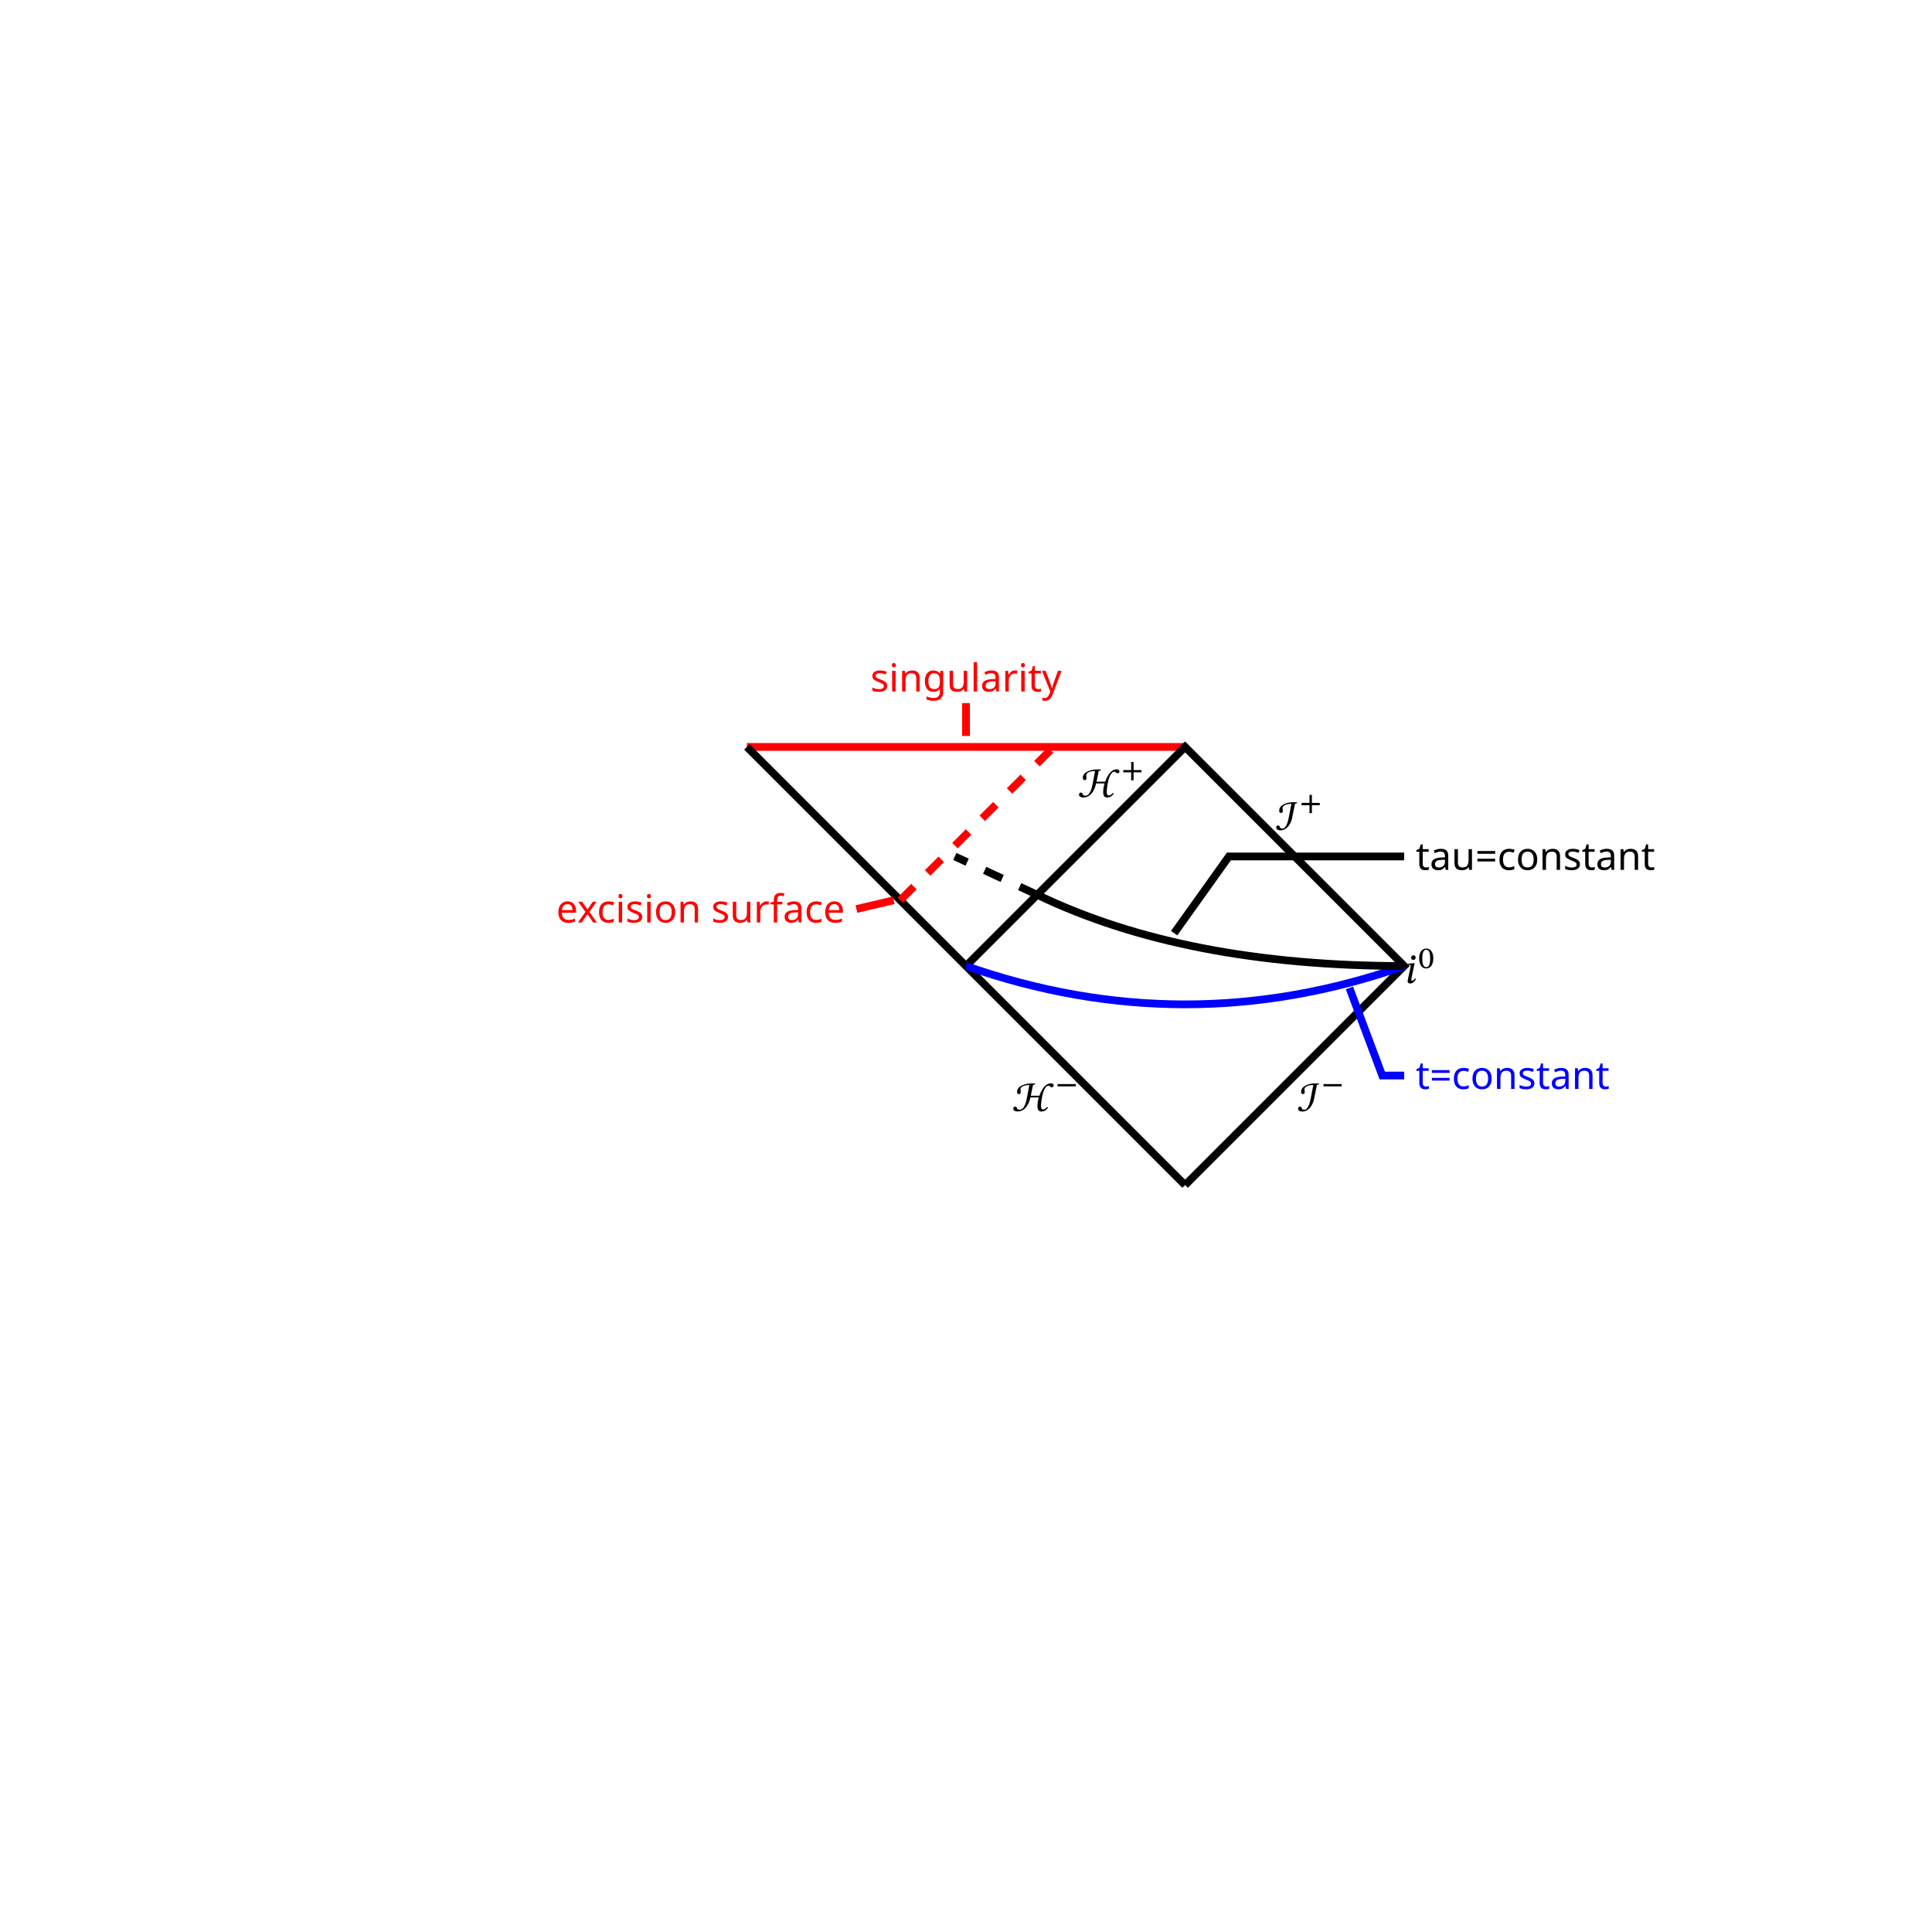
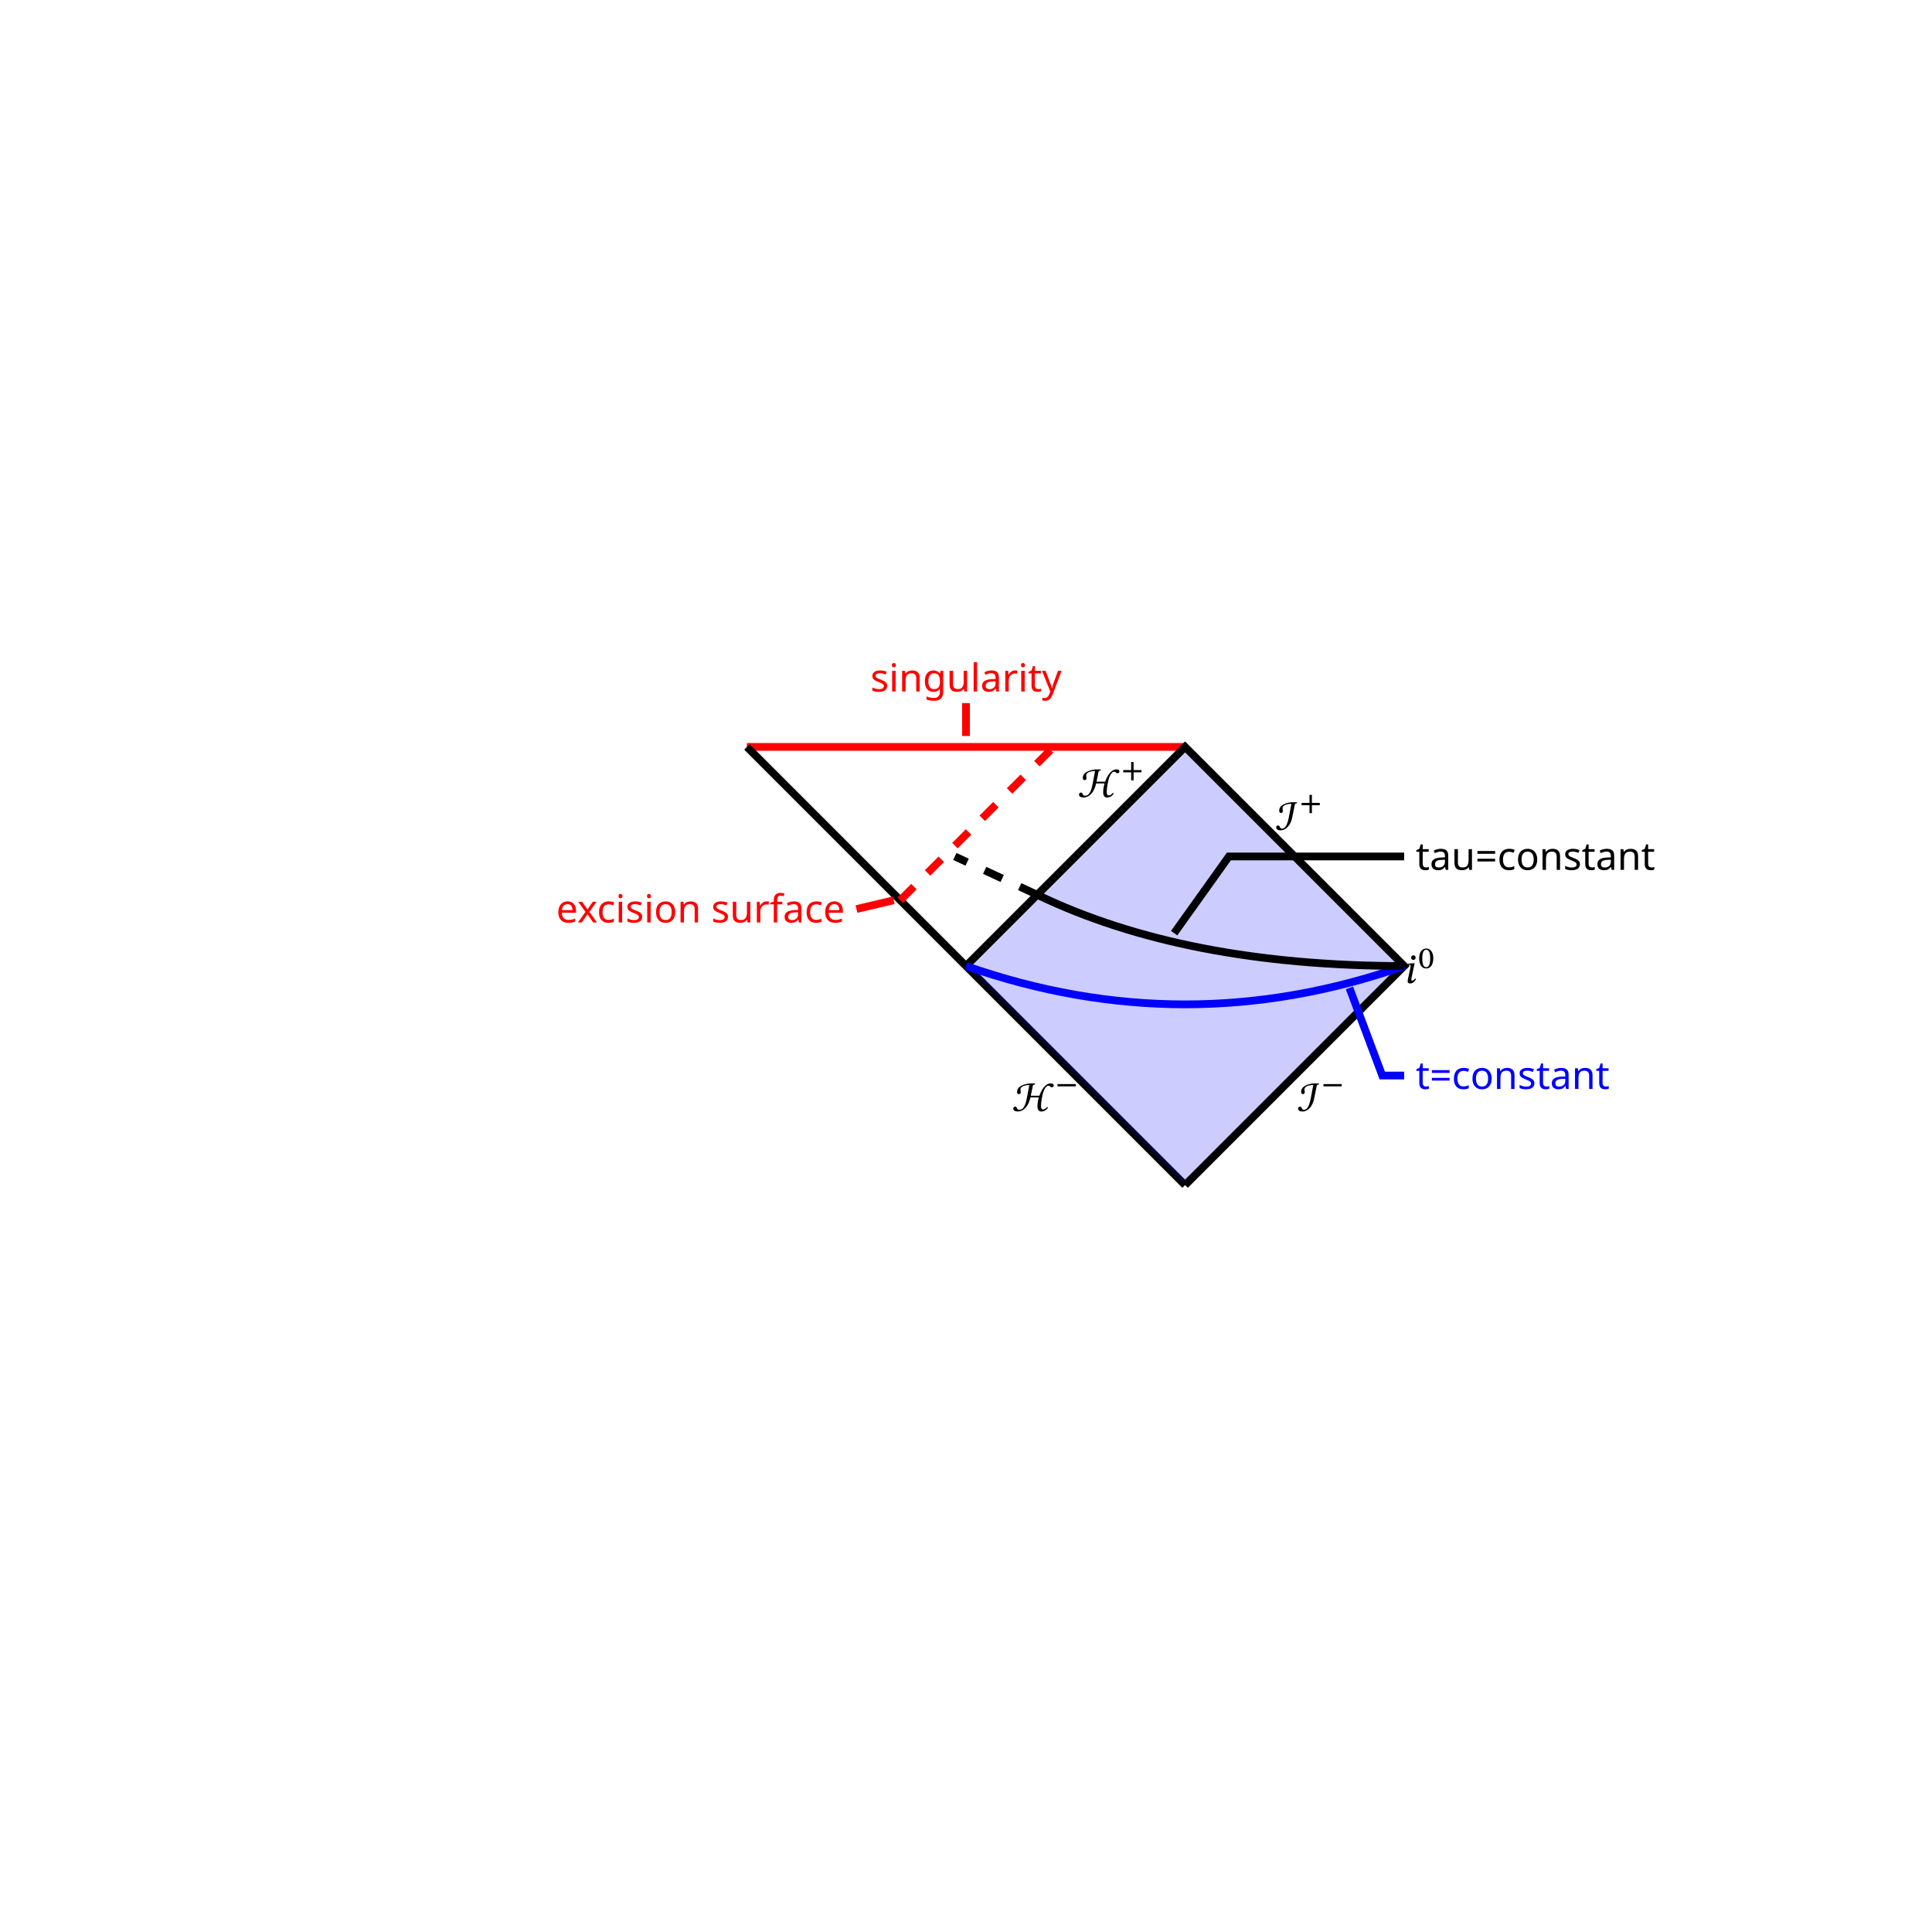
<svg xmlns="http://www.w3.org/2000/svg" width="500" height="500" viewBox="0 0 500 500">
  <path d="M 193.30 193.30 L 306.70 193.30" style="stroke: #FF0000; fill: none; stroke-width: 2.0px" />
  <path d="M 306.70 306.70 L 250.00 250.00 L 193.30 193.30" style="stroke: #000000; fill: none; stroke-width: 2.0px" />
-   <path d="M 250.00 250.00 L 306.70 193.30 L 363.40 250.00 L 306.70 306.70" style="stroke: #000000; fill: none; stroke-width: 2.0px" />
+   <path d="M 250.00 250.00 L 306.70 193.30 L 363.40 250.00 L 306.70 306.70" style="stroke: #000000; fill: #0000FF; stroke-width: 2.0px; fill-opacity: 0.2" />
  <g transform="translate(363.40,245.03) scale(0.45)">
    <svg width="17.552" height="22.095" viewBox="0.248 -20.879 17.552 22.095">
      <symbol id="STIXTwoMathRegular_3334" viewBox="0 -31.524 3.06 51.216">
        <path d="M 2.628 -5.712 L 2.628 -5.712 L 1.728 -1.44 Q 1.728 -1.44 1.698 -1.254 Q 1.668 -1.068 1.668 -0.936 Q 1.668 -0.708 1.884 -0.708 Q 2.196 -0.708 2.436 -0.942 Q 2.676 -1.176 2.82 -1.332 L 3.06 -1.152 Q 2.856 -0.864 2.616 -0.57 Q 2.376 -0.276 2.076 -0.084 Q 1.776 0.108 1.38 0.108 Q 0.624 0.108 0.624 -0.528 Q 0.624 -0.684 0.666 -0.93 Q 0.708 -1.176 0.828 -1.704 L 1.44 -4.56 Q 1.44 -4.56 1.458 -4.668 Q 1.476 -4.776 1.476 -4.932 Q 1.476 -5.052 1.404 -5.166 Q 1.332 -5.28 1.092 -5.28 Q 0.936 -5.28 0.81 -5.268 Q 0.684 -5.256 0.684 -5.256 L 0.684 -5.58 L 2.364 -5.712 Z M 2.916 -7.32 L 2.916 -7.32 Q 2.916 -7.02 2.724 -6.846 Q 2.532 -6.672 2.256 -6.672 Q 1.992 -6.672 1.812 -6.84 Q 1.632 -7.008 1.632 -7.32 Q 1.632 -7.632 1.812 -7.806 Q 1.992 -7.98 2.292 -7.98 Q 2.592 -7.98 2.754 -7.8 Q 2.916 -7.62 2.916 -7.32 Z " />
      </symbol>
      <use href="#STIXTwoMathRegular_3334" x="1" y="-63.048" width="6.12" height="102.432" fill="black" />
      <symbol id="STIXTwoMathRegular_4273" viewBox="0 -31.524 6.384 51.216">
        <path d="M 6.384 -3.972 L 6.384 -3.972 Q 6.384 -3.18 6.216 -2.436 Q 6.048 -1.692 5.694 -1.11 Q 5.34 -0.528 4.788 -0.186 Q 4.236 0.156 3.48 0.156 Q 2.712 0.156 2.16 -0.174 Q 1.608 -0.504 1.26 -1.08 Q 0.912 -1.656 0.75 -2.406 Q 0.588 -3.156 0.588 -3.996 Q 0.588 -5.244 0.948 -6.144 Q 1.308 -7.044 1.962 -7.536 Q 2.616 -8.028 3.504 -8.028 Q 4.332 -8.028 4.986 -7.554 Q 5.64 -7.08 6.012 -6.174 Q 6.384 -5.268 6.384 -3.972 Z M 5.1 -3.888 L 5.1 -3.888 Q 5.1 -5.772 4.692 -6.654 Q 4.284 -7.536 3.48 -7.536 Q 2.688 -7.536 2.274 -6.654 Q 1.86 -5.772 1.86 -3.936 Q 1.86 -2.124 2.286 -1.242 Q 2.712 -0.36 3.48 -0.36 Q 4.26 -0.36 4.68 -1.248 Q 5.1 -2.136 5.1 -3.888 Z " />
      </symbol>
      <use href="#STIXTwoMathRegular_4273" x="8.056" y="-52.774" width="8.938" height="71.702" fill="black" />
    </svg>
  </g>
  <path d="M 329.38 210.31 M 335.05 284.02 M 261.34 284.02 M 278.35 201.81" style="stroke: #000000; fill: none; stroke-width: 1.0px" />
  <g transform="translate(329.38,205.27) scale(0.45)">
    <svg width="27.07" height="22.383" viewBox="-0.544 -21.143 27.07 22.383">
      <symbol id="STIXTwoMathRegular_1226" viewBox="0 -31.524 6.24 51.216">
        <path d="M 1.452 0.12 L 1.452 0.12 Q 1.152 0.12 0.87 0.042 Q 0.588 -0.036 0.408 -0.222 Q 0.228 -0.408 0.228 -0.708 Q 0.228 -0.996 0.39 -1.14 Q 0.552 -1.284 0.768 -1.284 Q 1.008 -1.284 1.11 -1.146 Q 1.212 -1.008 1.284 -0.834 Q 1.356 -0.66 1.488 -0.522 Q 1.62 -0.384 1.92 -0.384 Q 2.352 -0.384 2.67 -0.684 Q 2.988 -0.984 3.21 -1.458 Q 3.432 -1.932 3.576 -2.442 Q 3.72 -2.952 3.804 -3.36 L 4.596 -7.512 Q 4.284 -7.512 3.858 -7.458 Q 3.432 -7.404 3.018 -7.266 Q 2.604 -7.128 2.328 -6.87 Q 2.052 -6.612 2.052 -6.192 Q 2.052 -6.012 2.094 -5.808 Q 2.136 -5.604 2.136 -5.436 Q 2.136 -5.172 1.986 -5.028 Q 1.836 -4.884 1.596 -4.884 Q 1.308 -4.884 1.2 -5.07 Q 1.092 -5.256 1.092 -5.544 Q 1.092 -6.18 1.47 -6.642 Q 1.848 -7.104 2.454 -7.398 Q 3.06 -7.692 3.75 -7.83 Q 4.44 -7.968 5.064 -7.968 Q 5.172 -7.968 5.382 -7.962 Q 5.592 -7.956 5.832 -7.956 Q 6.072 -7.956 6.24 -7.944 L 6.204 -7.716 L 5.628 -7.488 L 4.8 -3.432 Q 4.596 -2.436 4.11 -1.626 Q 3.624 -0.816 2.94 -0.348 Q 2.256 0.12 1.452 0.12 Z " />
      </symbol>
      <use href="#STIXTwoMathRegular_1226" x="1" y="-63.048" width="12.48" height="102.432" fill="black" />
      <symbol id="STIXTwoMathRegular_4283" viewBox="0 -31.524 8.376 51.216">
        <path d="M 8.376 -2.724 L 8.376 -2.724 L 5.136 -2.724 L 5.136 0.552 L 4.14 0.552 L 4.14 -2.724 L 0.888 -2.724 L 0.888 -3.66 L 4.14 -3.66 L 4.14 -6.948 L 5.136 -6.948 L 5.136 -3.66 L 8.376 -3.66 Z " />
      </symbol>
      <use href="#STIXTwoMathRegular_4283" x="14.8" y="-54.55" width="11.726" height="71.702" fill="black" />
    </svg>
  </g>
  <g transform="translate(335.05,279.93) scale(0.45)">
    <svg width="27.07" height="18.176" viewBox="-0.544 -16.936 27.07 18.176">
      <symbol id="STIXTwoMathRegular_1226" viewBox="0 -31.524 6.24 51.216">
        <path d="M 1.452 0.12 L 1.452 0.12 Q 1.152 0.12 0.87 0.042 Q 0.588 -0.036 0.408 -0.222 Q 0.228 -0.408 0.228 -0.708 Q 0.228 -0.996 0.39 -1.14 Q 0.552 -1.284 0.768 -1.284 Q 1.008 -1.284 1.11 -1.146 Q 1.212 -1.008 1.284 -0.834 Q 1.356 -0.66 1.488 -0.522 Q 1.62 -0.384 1.92 -0.384 Q 2.352 -0.384 2.67 -0.684 Q 2.988 -0.984 3.21 -1.458 Q 3.432 -1.932 3.576 -2.442 Q 3.72 -2.952 3.804 -3.36 L 4.596 -7.512 Q 4.284 -7.512 3.858 -7.458 Q 3.432 -7.404 3.018 -7.266 Q 2.604 -7.128 2.328 -6.87 Q 2.052 -6.612 2.052 -6.192 Q 2.052 -6.012 2.094 -5.808 Q 2.136 -5.604 2.136 -5.436 Q 2.136 -5.172 1.986 -5.028 Q 1.836 -4.884 1.596 -4.884 Q 1.308 -4.884 1.2 -5.07 Q 1.092 -5.256 1.092 -5.544 Q 1.092 -6.18 1.47 -6.642 Q 1.848 -7.104 2.454 -7.398 Q 3.06 -7.692 3.75 -7.83 Q 4.44 -7.968 5.064 -7.968 Q 5.172 -7.968 5.382 -7.962 Q 5.592 -7.956 5.832 -7.956 Q 6.072 -7.956 6.24 -7.944 L 6.204 -7.716 L 5.628 -7.488 L 4.8 -3.432 Q 4.596 -2.436 4.11 -1.626 Q 3.624 -0.816 2.94 -0.348 Q 2.256 0.12 1.452 0.12 Z " />
      </symbol>
      <use href="#STIXTwoMathRegular_1226" x="1" y="-63.048" width="12.48" height="102.432" fill="black" />
      <symbol id="STIXTwoMathRegular_4284" viewBox="0 -31.524 8.376 51.216">
        <path d="M 8.376 -2.724 L 8.376 -2.724 L 0.888 -2.724 L 0.888 -3.66 L 8.376 -3.66 Z " />
      </symbol>
      <use href="#STIXTwoMathRegular_4284" x="14.8" y="-54.55" width="11.726" height="71.702" fill="black" />
    </svg>
  </g>
  <g transform="translate(261.34,279.93) scale(0.45)">
    <svg width="37.918" height="18.176" viewBox="-0.664 -16.96 37.918 18.176">
      <symbol id="STIXTwoMathRegular_1221" viewBox="0 -31.524 11.784 51.216">
        <path d="M 1.428 0.096 L 1.428 0.096 Q 0.936 0.096 0.552 -0.09 Q 0.168 -0.276 0.168 -0.72 Q 0.168 -1.02 0.336 -1.164 Q 0.504 -1.308 0.732 -1.308 Q 0.972 -1.308 1.062 -1.17 Q 1.152 -1.032 1.218 -0.858 Q 1.284 -0.684 1.428 -0.546 Q 1.572 -0.408 1.932 -0.408 Q 2.496 -0.408 2.874 -0.78 Q 3.252 -1.152 3.504 -1.752 Q 3.756 -2.352 3.918 -3.054 Q 4.08 -3.756 4.2 -4.416 L 4.776 -7.512 Q 4.476 -7.512 4.044 -7.458 Q 3.612 -7.404 3.198 -7.266 Q 2.784 -7.128 2.508 -6.87 Q 2.232 -6.612 2.232 -6.192 Q 2.232 -6.012 2.274 -5.808 Q 2.316 -5.604 2.316 -5.436 Q 2.316 -5.16 2.154 -5.022 Q 1.992 -4.884 1.752 -4.884 Q 1.26 -4.884 1.26 -5.544 Q 1.26 -6.18 1.644 -6.636 Q 2.028 -7.092 2.64 -7.386 Q 3.252 -7.68 3.954 -7.824 Q 4.656 -7.968 5.28 -7.968 Q 5.388 -7.968 5.598 -7.962 Q 5.808 -7.956 6.048 -7.956 Q 6.288 -7.956 6.456 -7.944 L 6.408 -7.716 L 5.832 -7.488 L 5.196 -4.428 L 7.668 -4.428 Q 7.992 -5.364 8.478 -6.174 Q 8.964 -6.984 9.588 -7.482 Q 10.212 -7.98 10.944 -7.98 Q 11.424 -7.98 11.604 -7.8 Q 11.784 -7.62 11.784 -7.38 Q 11.784 -7.092 11.604 -6.984 Q 11.424 -6.876 11.22 -6.876 Q 10.968 -6.876 10.86 -6.984 Q 10.752 -7.092 10.65 -7.2 Q 10.548 -7.308 10.308 -7.308 Q 9.924 -7.308 9.606 -6.978 Q 9.288 -6.648 9.048 -6.102 Q 8.808 -5.556 8.634 -4.902 Q 8.46 -4.248 8.352 -3.594 Q 8.244 -2.94 8.19 -2.394 Q 8.136 -1.848 8.136 -1.524 Q 8.136 -1.056 8.268 -0.768 Q 8.4 -0.48 8.736 -0.48 Q 9.096 -0.48 9.414 -0.744 Q 9.732 -1.008 9.924 -1.224 L 10.152 -0.996 Q 9.612 -0.288 9.15 -0.09 Q 8.688 0.108 8.328 0.108 Q 7.62 0.108 7.368 -0.318 Q 7.116 -0.744 7.116 -1.416 Q 7.116 -2.592 7.512 -3.948 L 5.1 -3.948 Q 4.644 -1.992 3.684 -0.948 Q 2.724 0.096 1.428 0.096 Z " />
      </symbol>
      <use href="#STIXTwoMathRegular_1221" x="1" y="-63.048" width="23.568" height="102.432" fill="black" />
      <symbol id="STIXTwoMathRegular_4284" viewBox="0 -31.524 8.376 51.216">
        <path d="M 8.376 -2.724 L 8.376 -2.724 L 0.888 -2.724 L 0.888 -3.66 L 8.376 -3.66 Z " />
      </symbol>
      <use href="#STIXTwoMathRegular_4284" x="25.528" y="-54.574" width="11.726" height="71.702" fill="black" />
    </svg>
  </g>
  <g transform="translate(278.35,196.77) scale(0.45)">
    <svg width="37.918" height="22.383" viewBox="-0.664 -21.167 37.918 22.383">
      <symbol id="STIXTwoMathRegular_1221" viewBox="0 -31.524 11.784 51.216">
        <path d="M 1.428 0.096 L 1.428 0.096 Q 0.936 0.096 0.552 -0.09 Q 0.168 -0.276 0.168 -0.72 Q 0.168 -1.02 0.336 -1.164 Q 0.504 -1.308 0.732 -1.308 Q 0.972 -1.308 1.062 -1.17 Q 1.152 -1.032 1.218 -0.858 Q 1.284 -0.684 1.428 -0.546 Q 1.572 -0.408 1.932 -0.408 Q 2.496 -0.408 2.874 -0.78 Q 3.252 -1.152 3.504 -1.752 Q 3.756 -2.352 3.918 -3.054 Q 4.08 -3.756 4.2 -4.416 L 4.776 -7.512 Q 4.476 -7.512 4.044 -7.458 Q 3.612 -7.404 3.198 -7.266 Q 2.784 -7.128 2.508 -6.87 Q 2.232 -6.612 2.232 -6.192 Q 2.232 -6.012 2.274 -5.808 Q 2.316 -5.604 2.316 -5.436 Q 2.316 -5.16 2.154 -5.022 Q 1.992 -4.884 1.752 -4.884 Q 1.26 -4.884 1.26 -5.544 Q 1.26 -6.18 1.644 -6.636 Q 2.028 -7.092 2.64 -7.386 Q 3.252 -7.68 3.954 -7.824 Q 4.656 -7.968 5.28 -7.968 Q 5.388 -7.968 5.598 -7.962 Q 5.808 -7.956 6.048 -7.956 Q 6.288 -7.956 6.456 -7.944 L 6.408 -7.716 L 5.832 -7.488 L 5.196 -4.428 L 7.668 -4.428 Q 7.992 -5.364 8.478 -6.174 Q 8.964 -6.984 9.588 -7.482 Q 10.212 -7.98 10.944 -7.98 Q 11.424 -7.98 11.604 -7.8 Q 11.784 -7.62 11.784 -7.38 Q 11.784 -7.092 11.604 -6.984 Q 11.424 -6.876 11.22 -6.876 Q 10.968 -6.876 10.86 -6.984 Q 10.752 -7.092 10.65 -7.2 Q 10.548 -7.308 10.308 -7.308 Q 9.924 -7.308 9.606 -6.978 Q 9.288 -6.648 9.048 -6.102 Q 8.808 -5.556 8.634 -4.902 Q 8.46 -4.248 8.352 -3.594 Q 8.244 -2.94 8.19 -2.394 Q 8.136 -1.848 8.136 -1.524 Q 8.136 -1.056 8.268 -0.768 Q 8.4 -0.48 8.736 -0.48 Q 9.096 -0.48 9.414 -0.744 Q 9.732 -1.008 9.924 -1.224 L 10.152 -0.996 Q 9.612 -0.288 9.15 -0.09 Q 8.688 0.108 8.328 0.108 Q 7.62 0.108 7.368 -0.318 Q 7.116 -0.744 7.116 -1.416 Q 7.116 -2.592 7.512 -3.948 L 5.1 -3.948 Q 4.644 -1.992 3.684 -0.948 Q 2.724 0.096 1.428 0.096 Z " />
      </symbol>
      <use href="#STIXTwoMathRegular_1221" x="1" y="-63.048" width="23.568" height="102.432" fill="black" />
      <symbol id="STIXTwoMathRegular_4283" viewBox="0 -31.524 8.376 51.216">
        <path d="M 8.376 -2.724 L 8.376 -2.724 L 5.136 -2.724 L 5.136 0.552 L 4.14 0.552 L 4.14 -2.724 L 0.888 -2.724 L 0.888 -3.66 L 4.14 -3.66 L 4.14 -6.948 L 5.136 -6.948 L 5.136 -3.66 L 8.376 -3.66 Z " />
      </symbol>
      <use href="#STIXTwoMathRegular_4283" x="25.528" y="-54.574" width="11.726" height="71.702" fill="black" />
    </svg>
  </g>
  <path d="M 250.00 190.47 L 250.00 181.96" style="stroke: #FF0000; fill: none; stroke-width: 2.0px" />
  <text x="250.00" y="178.96" style="font-size: 10px; fill: #FF0000; font-family: sans-serif" text-anchor="middle" dominant-baseline="auto">singularity</text>
  <path d="M 250.00 250.00 Q 306.70 269.85 363.40 250.00" style="stroke: #0000FF; fill: none; stroke-width: 2.0px" />
  <path d="M 349.23 255.67 L 357.73 278.35 L 363.40 278.35" style="stroke: #0000FF; fill: none; stroke-width: 2.0px" />
  <text x="366.40" y="278.35" style="font-size: 10px; fill: #0000FF; font-family: sans-serif" text-anchor="start" dominant-baseline="middle">t=constant</text>
  <path d="M 232.99 232.99 L 272.68 193.30" style="stroke: #FF0000; fill: none; stroke-width: 2.0px; stroke-dasharray: 5,5" />
  <path d="M 231.29 232.99 L 221.65 235.26" style="stroke: #FF0000; fill: none; stroke-width: 2.0px" />
  <text x="218.65" y="235.26" style="font-size: 10px; fill: #FF0000; font-family: sans-serif" text-anchor="end" dominant-baseline="middle">excision surface</text>
  <path d="M 268.43 231.57 Q 306.70 250.00 363.40 250.00" style="stroke: #000000; fill: none; stroke-width: 2.0px" />
  <path d="M 268.43 231.57 L 247.11 221.65" style="stroke: #000000; fill: none; stroke-width: 2.0px; stroke-dasharray: 5,5" />
  <path d="M 303.87 241.50 L 318.04 221.65 L 363.40 221.65" style="stroke: #000000; fill: none; stroke-width: 2.0px" />
  <text x="366.40" y="221.65" style="font-size: 10px; fill: #000000; font-family: sans-serif" text-anchor="start" dominant-baseline="middle">tau=constant</text>
</svg>
